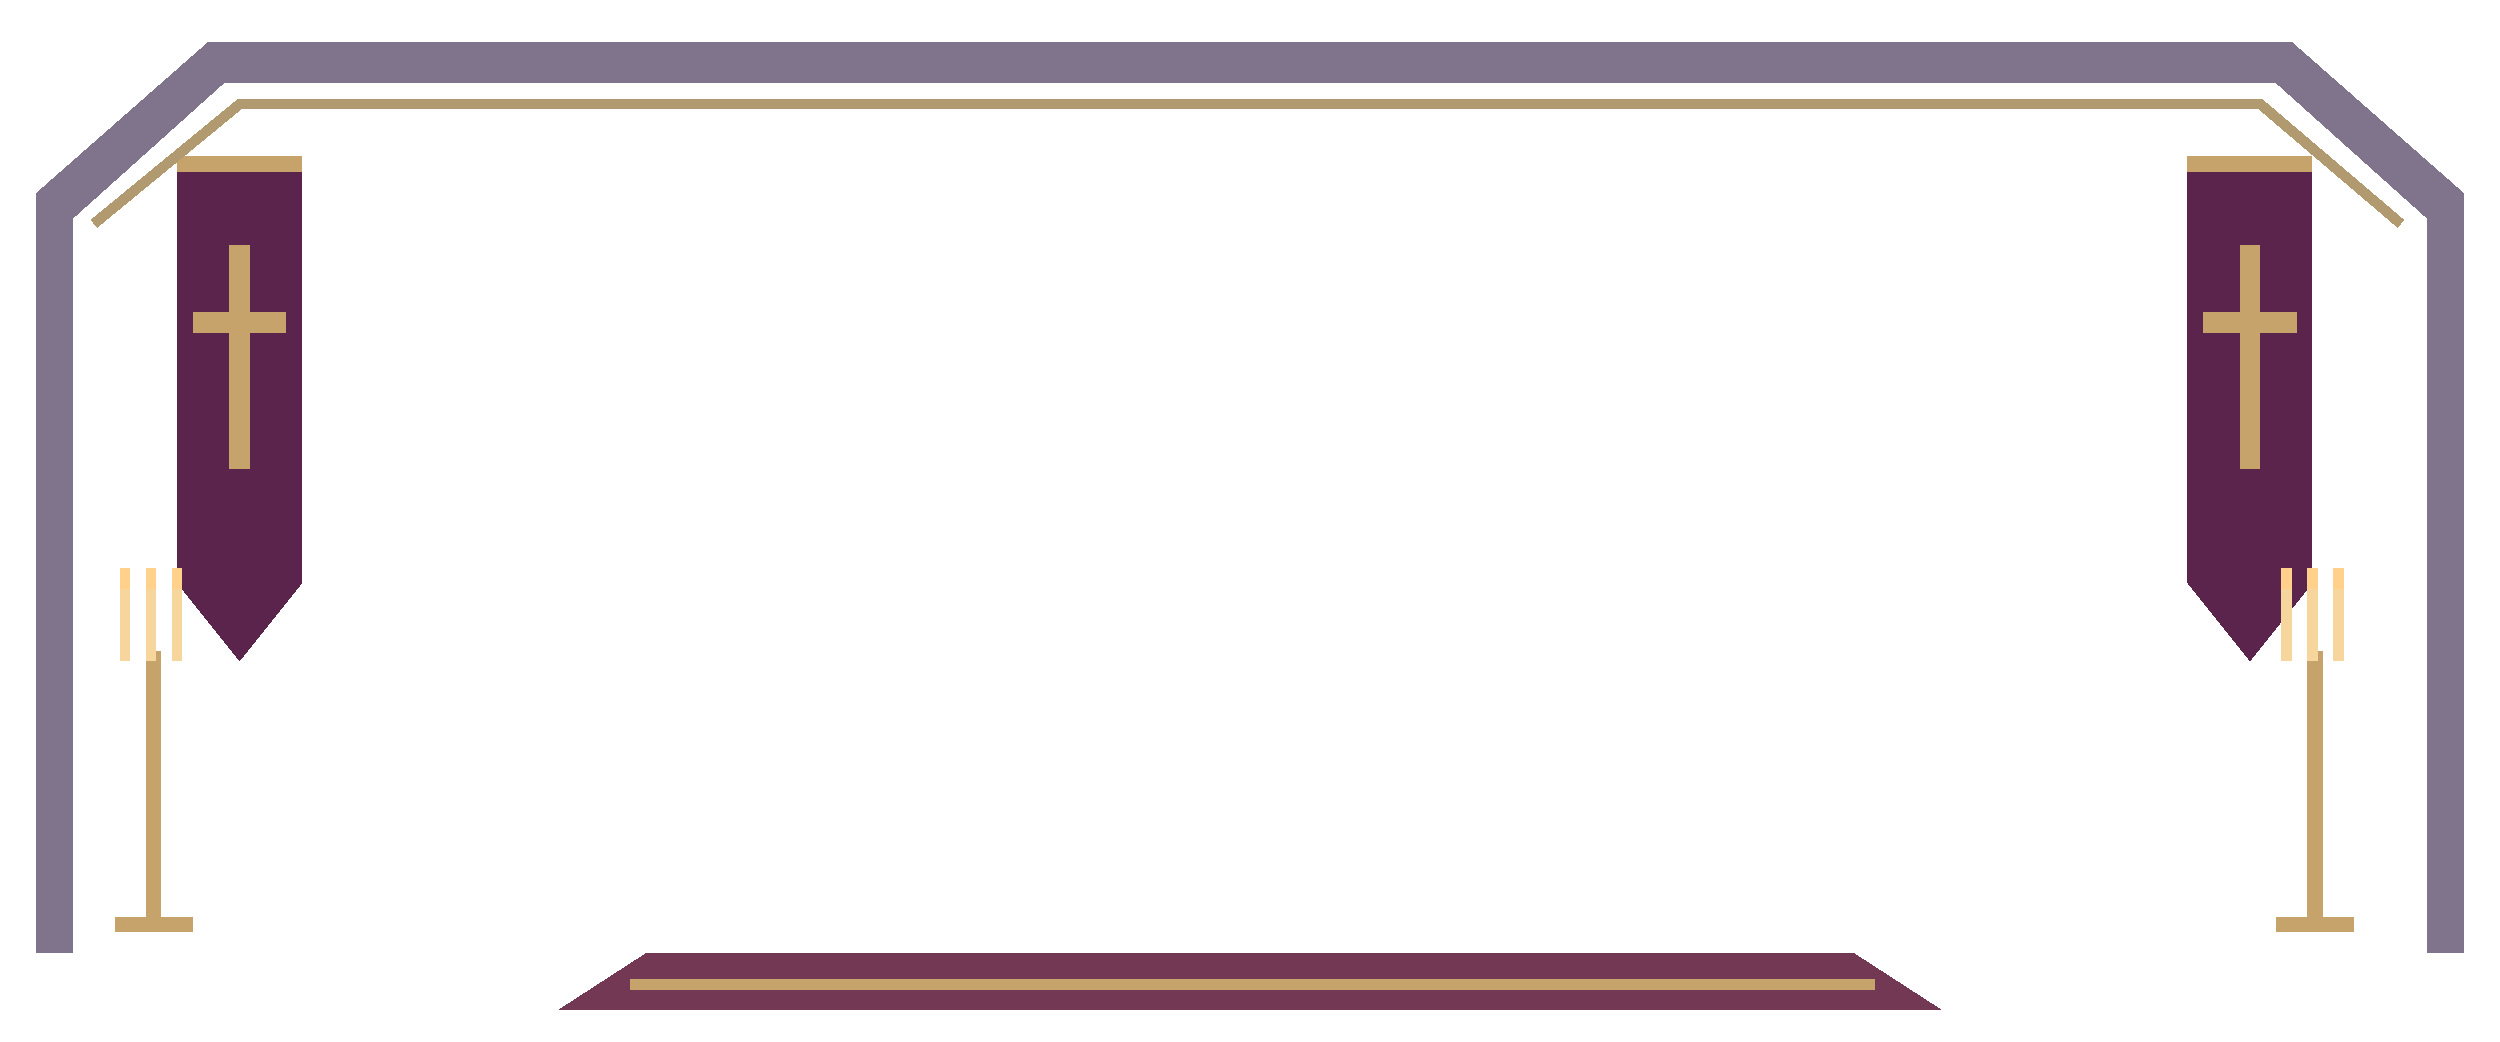
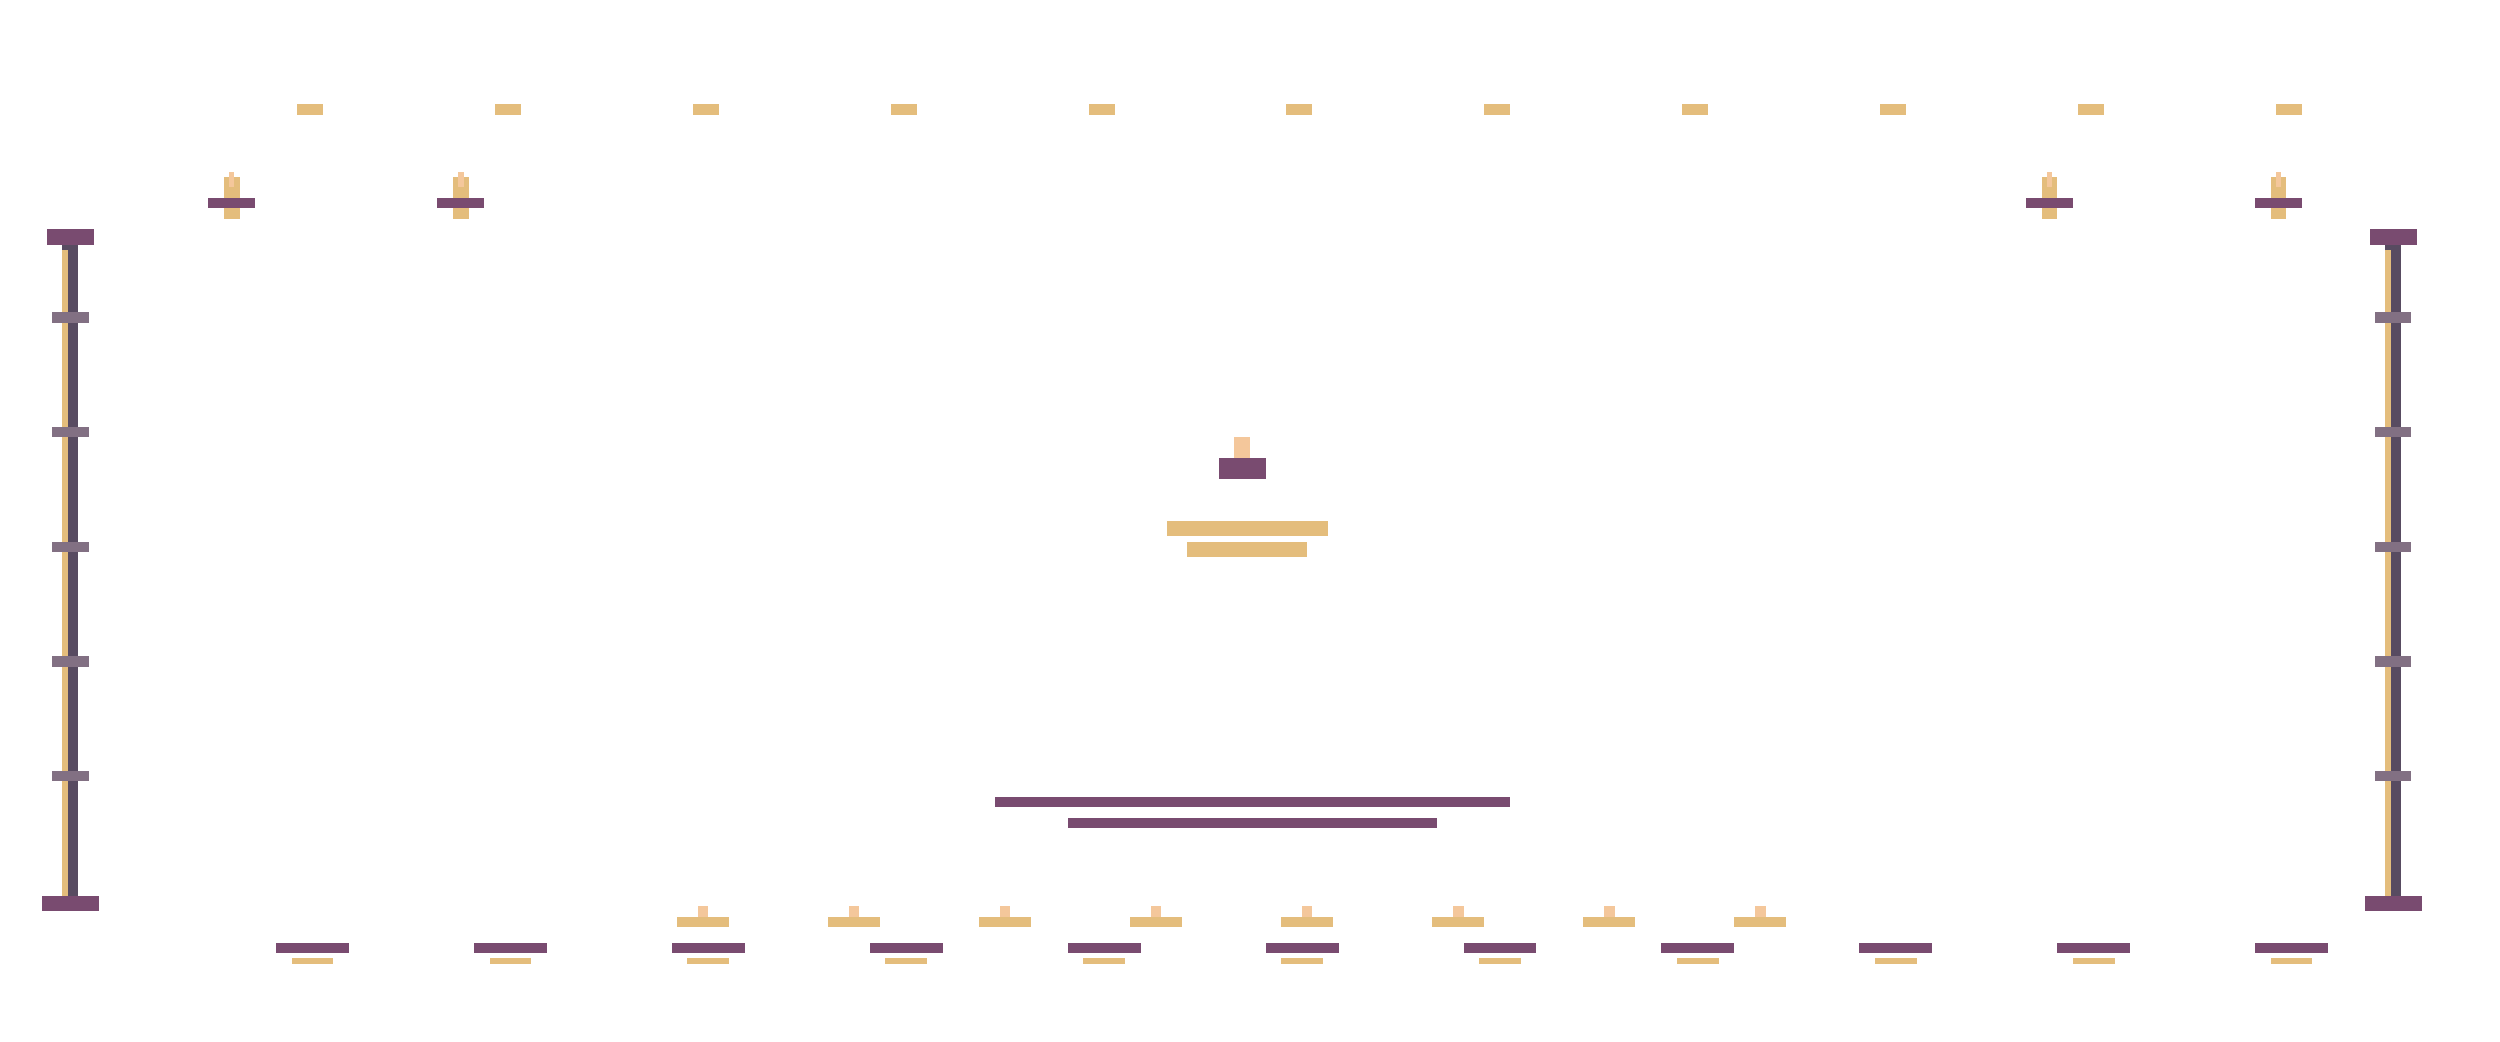
- <svg xmlns="http://www.w3.org/2000/svg" width="480" height="200" viewBox="0 0 480 200" shape-rendering="crispEdges">
-   <rect x="34" y="32" width="24" height="80" fill="#5a244d" />
-   <rect x="34" y="30" width="24" height="3" fill="#c5a36a" />
-   <path d="M34 112l12 15 12-15z" fill="#5a244d" />
-   <rect x="44" y="47" width="4" height="43" fill="#c5a36a" />
-   <rect x="37" y="60" width="18" height="4" fill="#c5a36a" />
-   <rect x="420" y="32" width="24" height="80" fill="#5a244d" />
-   <rect x="420" y="30" width="24" height="3" fill="#c5a36a" />
-   <path d="M420 112l12 15 12-15z" fill="#5a244d" />
-   <rect x="430" y="47" width="4" height="43" fill="#c5a36a" />
-   <rect x="423" y="60" width="18" height="4" fill="#c5a36a" />
-   <path d="M7 183V37L40 8H440l33 29v146h-7V42L437 16H43L14 42v141z" fill="#80738c" />
-   <path d="M18 43L46 20H434l27 23" fill="none" stroke="#b19970" stroke-width="2" />
-   <path d="M124 183h232l17 11H107z" fill="#733854" />
-   <rect x="121" y="188" width="239" height="2" fill="#c5a36a" />
-   <rect x="28" y="125" width="3" height="52" fill="#c5a36a" />
-   <rect x="22" y="176" width="15" height="3" fill="#c5a36a" />
-   <rect x="23" y="113" width="2" height="14" fill="#f6d69c" />
-   <rect x="23" y="109" width="2" height="4" fill="#ffd18a" />
-   <rect x="28" y="113" width="2" height="14" fill="#f6d69c" />
-   <rect x="28" y="109" width="2" height="4" fill="#ffd18a" />
-   <rect x="33" y="113" width="2" height="14" fill="#f6d69c" />
-   <rect x="33" y="109" width="2" height="4" fill="#ffd18a" />
-   <rect x="443" y="125" width="3" height="52" fill="#c5a36a" />
-   <rect x="437" y="176" width="15" height="3" fill="#c5a36a" />
-   <rect x="438" y="113" width="2" height="14" fill="#f6d69c" />
-   <rect x="438" y="109" width="2" height="4" fill="#ffd18a" />
-   <rect x="443" y="113" width="2" height="14" fill="#f6d69c" />
-   <rect x="443" y="109" width="2" height="4" fill="#ffd18a" />
-   <rect x="448" y="113" width="2" height="14" fill="#f6d69c" />
-   <rect x="448" y="109" width="2" height="4" fill="#ffd18a" />
+ <svg xmlns="http://www.w3.org/2000/svg" viewBox="0 0 480 200" shape-rendering="crispEdges">
+   <rect x="12" y="45" width="3" height="128" fill="#584b61" />
+   <rect x="12" y="48" width="1" height="125" fill="#e4bd7c" />
+   <rect x="9" y="44" width="9" height="3" fill="#794b70" />
+   <rect x="8" y="172" width="11" height="3" fill="#794b70" />
+   <rect x="10" y="60" width="7" height="2" fill="#827083" />
+   <rect x="10" y="82" width="7" height="2" fill="#827083" />
+   <rect x="10" y="104" width="7" height="2" fill="#827083" />
+   <rect x="10" y="126" width="7" height="2" fill="#827083" />
+   <rect x="10" y="148" width="7" height="2" fill="#827083" />
+   <rect x="458" y="45" width="3" height="128" fill="#584b61" />
+   <rect x="458" y="48" width="1" height="125" fill="#e4bd7c" />
+   <rect x="455" y="44" width="9" height="3" fill="#794b70" />
+   <rect x="454" y="172" width="11" height="3" fill="#794b70" />
+   <rect x="456" y="60" width="7" height="2" fill="#827083" />
+   <rect x="456" y="82" width="7" height="2" fill="#827083" />
+   <rect x="456" y="104" width="7" height="2" fill="#827083" />
+   <rect x="456" y="126" width="7" height="2" fill="#827083" />
+   <rect x="456" y="148" width="7" height="2" fill="#827083" />
+   <rect x="53" y="181" width="14" height="2" fill="#794b70" />
+   <rect x="56" y="184" width="8" height="1" fill="#e4bd7c" />
+   <rect x="57" y="20" width="5" height="2" fill="#e4bd7c" />
+   <rect x="91" y="181" width="14" height="2" fill="#794b70" />
+   <rect x="94" y="184" width="8" height="1" fill="#e4bd7c" />
+   <rect x="95" y="20" width="5" height="2" fill="#e4bd7c" />
+   <rect x="129" y="181" width="14" height="2" fill="#794b70" />
+   <rect x="132" y="184" width="8" height="1" fill="#e4bd7c" />
+   <rect x="133" y="20" width="5" height="2" fill="#e4bd7c" />
+   <rect x="167" y="181" width="14" height="2" fill="#794b70" />
+   <rect x="170" y="184" width="8" height="1" fill="#e4bd7c" />
+   <rect x="171" y="20" width="5" height="2" fill="#e4bd7c" />
+   <rect x="205" y="181" width="14" height="2" fill="#794b70" />
+   <rect x="208" y="184" width="8" height="1" fill="#e4bd7c" />
+   <rect x="209" y="20" width="5" height="2" fill="#e4bd7c" />
+   <rect x="243" y="181" width="14" height="2" fill="#794b70" />
+   <rect x="246" y="184" width="8" height="1" fill="#e4bd7c" />
+   <rect x="247" y="20" width="5" height="2" fill="#e4bd7c" />
+   <rect x="281" y="181" width="14" height="2" fill="#794b70" />
+   <rect x="284" y="184" width="8" height="1" fill="#e4bd7c" />
+   <rect x="285" y="20" width="5" height="2" fill="#e4bd7c" />
+   <rect x="319" y="181" width="14" height="2" fill="#794b70" />
+   <rect x="322" y="184" width="8" height="1" fill="#e4bd7c" />
+   <rect x="323" y="20" width="5" height="2" fill="#e4bd7c" />
+   <rect x="357" y="181" width="14" height="2" fill="#794b70" />
+   <rect x="360" y="184" width="8" height="1" fill="#e4bd7c" />
+   <rect x="361" y="20" width="5" height="2" fill="#e4bd7c" />
+   <rect x="395" y="181" width="14" height="2" fill="#794b70" />
+   <rect x="398" y="184" width="8" height="1" fill="#e4bd7c" />
+   <rect x="399" y="20" width="5" height="2" fill="#e4bd7c" />
+   <rect x="433" y="181" width="14" height="2" fill="#794b70" />
+   <rect x="436" y="184" width="8" height="1" fill="#e4bd7c" />
+   <rect x="437" y="20" width="5" height="2" fill="#e4bd7c" />
+   <path d="M224 100h31v3h-31zM228 104h23v3h-23z" fill="#e4bd7c" />
+   <rect x="234" y="88" width="9" height="4" fill="#794b70" />
+   <rect x="237" y="84" width="3" height="4" fill="#f4c79b" />
+   <path d="M191 153h99v2h-99zM205 157h71v2h-71z" fill="#794b70" />
+   <rect x="43" y="34" width="3" height="8" fill="#e4bd7c" />
+   <rect x="40" y="38" width="9" height="2" fill="#794b70" />
+   <rect x="44" y="33" width="1" height="3" fill="#f4c79b" />
+   <rect x="87" y="34" width="3" height="8" fill="#e4bd7c" />
+   <rect x="84" y="38" width="9" height="2" fill="#794b70" />
+   <rect x="88" y="33" width="1" height="3" fill="#f4c79b" />
+   <rect x="392" y="34" width="3" height="8" fill="#e4bd7c" />
+   <rect x="389" y="38" width="9" height="2" fill="#794b70" />
+   <rect x="393" y="33" width="1" height="3" fill="#f4c79b" />
+   <rect x="436" y="34" width="3" height="8" fill="#e4bd7c" />
+   <rect x="433" y="38" width="9" height="2" fill="#794b70" />
+   <rect x="437" y="33" width="1" height="3" fill="#f4c79b" />
+   <rect x="130" y="176" width="10" height="2" fill="#e4bd7c" />
+   <rect x="134" y="174" width="2" height="2" fill="#f4c79b" />
+   <rect x="159" y="176" width="10" height="2" fill="#e4bd7c" />
+   <rect x="163" y="174" width="2" height="2" fill="#f4c79b" />
+   <rect x="188" y="176" width="10" height="2" fill="#e4bd7c" />
+   <rect x="192" y="174" width="2" height="2" fill="#f4c79b" />
+   <rect x="217" y="176" width="10" height="2" fill="#e4bd7c" />
+   <rect x="221" y="174" width="2" height="2" fill="#f4c79b" />
+   <rect x="246" y="176" width="10" height="2" fill="#e4bd7c" />
+   <rect x="250" y="174" width="2" height="2" fill="#f4c79b" />
+   <rect x="275" y="176" width="10" height="2" fill="#e4bd7c" />
+   <rect x="279" y="174" width="2" height="2" fill="#f4c79b" />
+   <rect x="304" y="176" width="10" height="2" fill="#e4bd7c" />
+   <rect x="308" y="174" width="2" height="2" fill="#f4c79b" />
+   <rect x="333" y="176" width="10" height="2" fill="#e4bd7c" />
+   <rect x="337" y="174" width="2" height="2" fill="#f4c79b" />
</svg>
